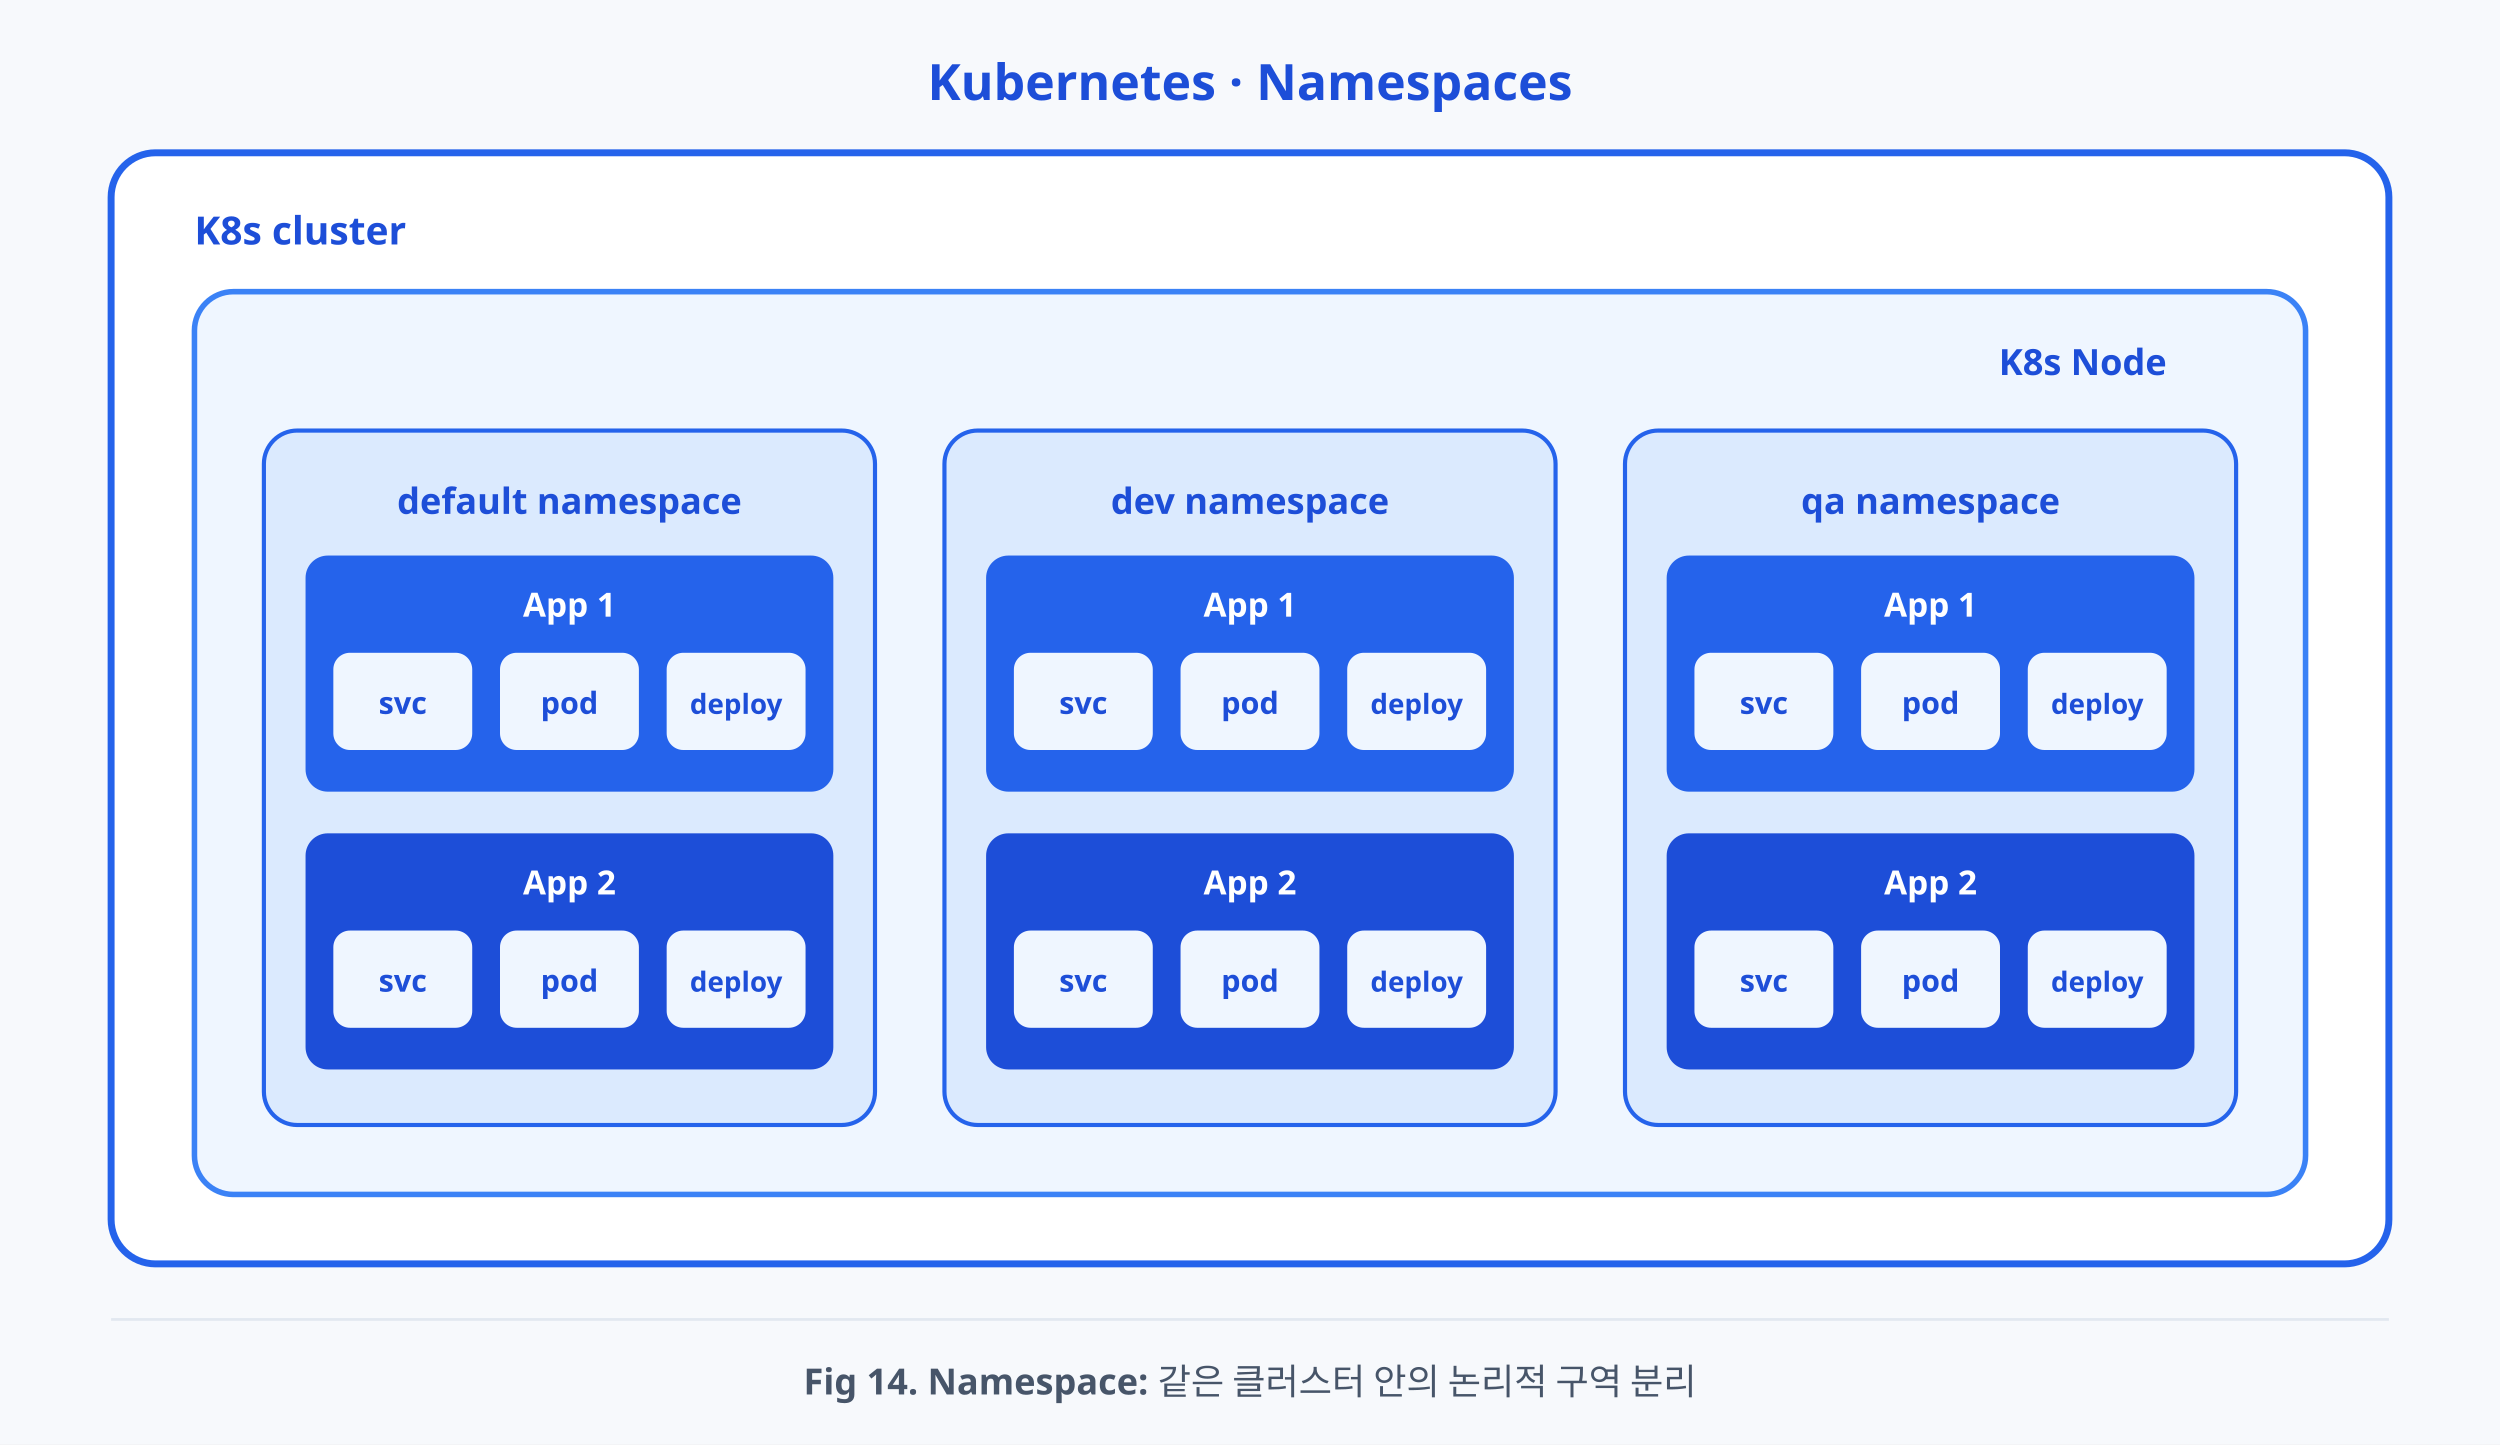
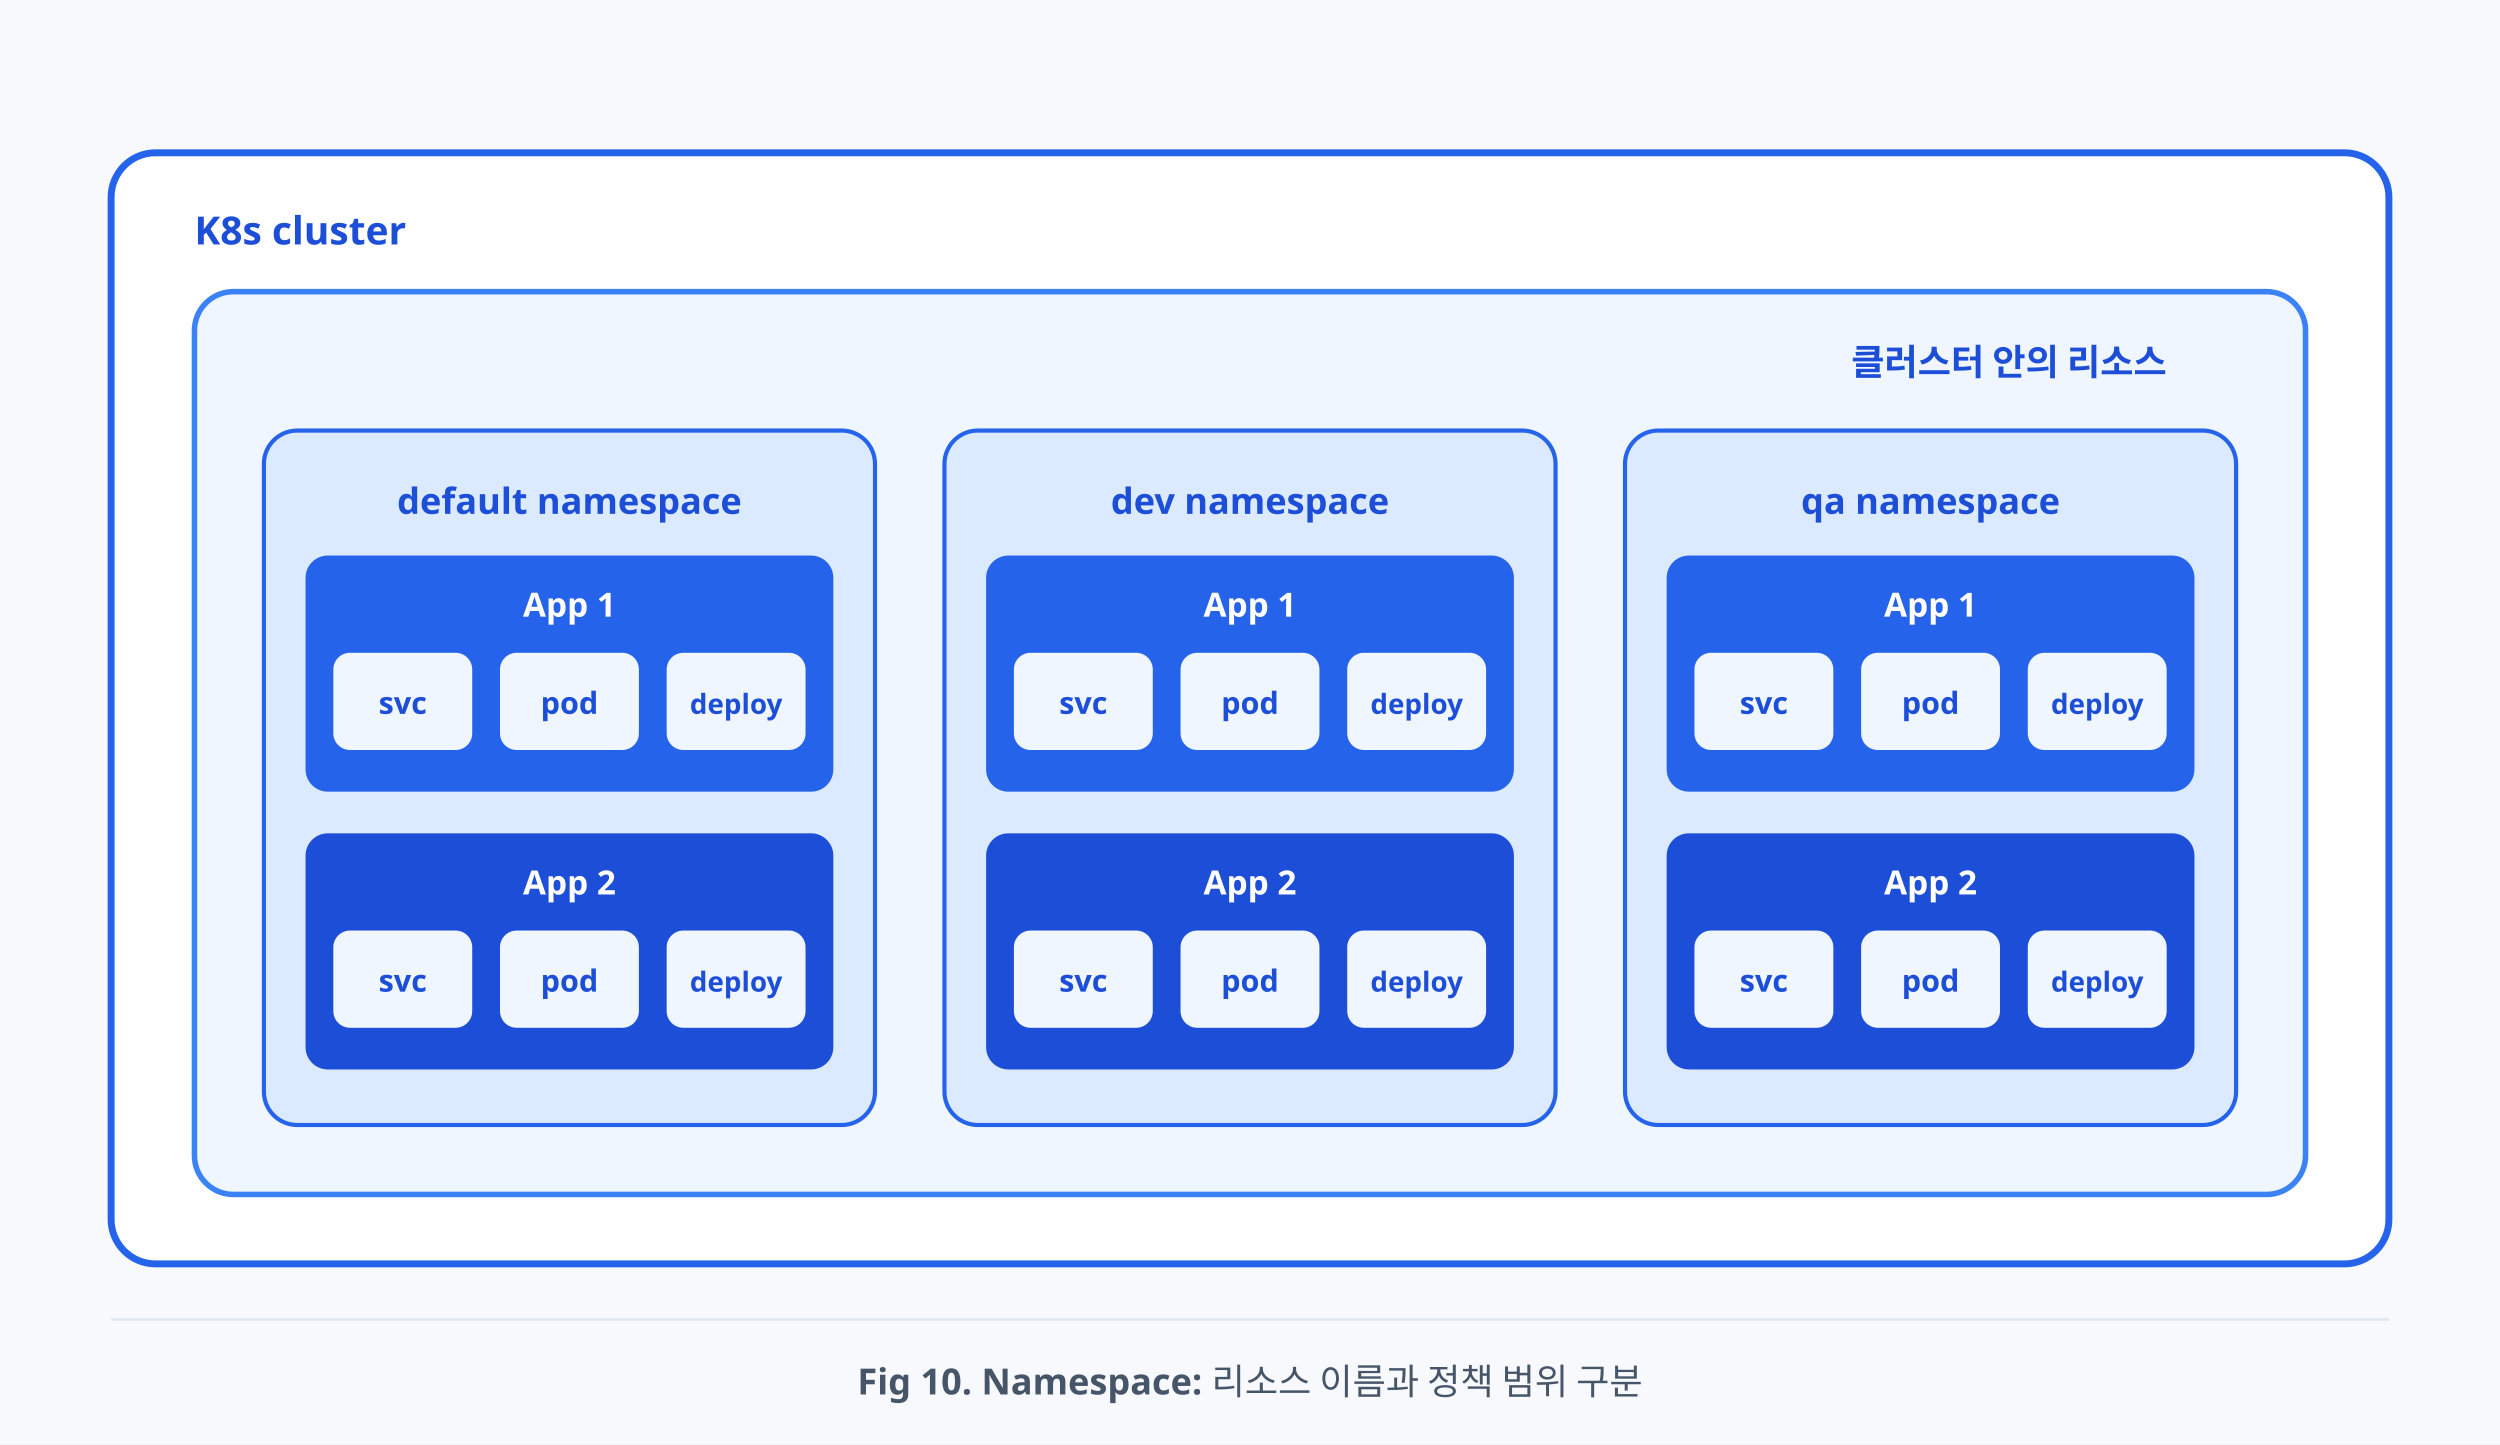
<svg xmlns="http://www.w3.org/2000/svg" width="900" height="520" viewBox="0 0 900 520">
  <rect width="900" height="520" fill="#F7F9FC" />
-   <text x="450" y="36" text-anchor="middle" font-family="Apple SD Gothic Neo, Noto Sans KR, sans-serif" font-size="18" fill="#1D4ED8" font-weight="600">Kubernetes · Namespaces</text>
  <rect x="40" y="55" width="820" height="400" rx="16" fill="#FFFFFF" stroke="#2563EB" stroke-width="2.5" />
  <text x="70" y="88" font-family="Apple SD Gothic Neo, Noto Sans KR, sans-serif" font-size="14" fill="#1D4ED8" font-weight="600">K8s cluster</text>
  <rect x="70" y="105" width="760" height="325" rx="14" fill="#EFF6FF" stroke="#3B82F6" stroke-width="2" />
-   <text x="780" y="135" text-anchor="end" font-family="Apple SD Gothic Neo, Noto Sans KR, sans-serif" font-size="13" fill="#1D4ED8" font-weight="600">K8s Node</text>
+   <text x="780" y="135" text-anchor="end" font-family="Apple SD Gothic Neo, Noto Sans KR, sans-serif" font-size="13" fill="#1D4ED8" font-weight="600">클러스터 안의 리소스</text>
  <rect x="95" y="155" width="220" height="250" rx="12" fill="#DBEAFE" stroke="#2563EB" stroke-width="1.5" />
  <text x="205" y="185" text-anchor="middle" font-family="Apple SD Gothic Neo, Noto Sans KR, sans-serif" font-size="13" fill="#1D4ED8" font-weight="600">default namespace</text>
  <rect x="110" y="200" width="190" height="85" rx="8" fill="#2563EB" />
  <text x="205" y="222" text-anchor="middle" font-family="Apple SD Gothic Neo, Noto Sans KR, sans-serif" font-size="12" fill="#FFFFFF" font-weight="600">App 1</text>
  <rect x="120" y="235" width="50" height="35" rx="6" fill="#EFF6FF" />
  <text x="145" y="257" text-anchor="middle" font-family="Apple SD Gothic Neo, Noto Sans KR, sans-serif" font-size="11" fill="#1D4ED8" font-weight="600">svc</text>
  <rect x="180" y="235" width="50" height="35" rx="6" fill="#EFF6FF" />
  <text x="205" y="257" text-anchor="middle" font-family="Apple SD Gothic Neo, Noto Sans KR, sans-serif" font-size="11" fill="#1D4ED8" font-weight="600">pod</text>
  <rect x="240" y="235" width="50" height="35" rx="6" fill="#EFF6FF" />
  <text x="265" y="257" text-anchor="middle" font-family="Apple SD Gothic Neo, Noto Sans KR, sans-serif" font-size="10" fill="#1D4ED8" font-weight="600">deploy</text>
  <rect x="110" y="300" width="190" height="85" rx="8" fill="#1D4ED8" />
  <text x="205" y="322" text-anchor="middle" font-family="Apple SD Gothic Neo, Noto Sans KR, sans-serif" font-size="12" fill="#FFFFFF" font-weight="600">App 2</text>
  <rect x="120" y="335" width="50" height="35" rx="6" fill="#EFF6FF" />
  <text x="145" y="357" text-anchor="middle" font-family="Apple SD Gothic Neo, Noto Sans KR, sans-serif" font-size="11" fill="#1D4ED8" font-weight="600">svc</text>
  <rect x="180" y="335" width="50" height="35" rx="6" fill="#EFF6FF" />
  <text x="205" y="357" text-anchor="middle" font-family="Apple SD Gothic Neo, Noto Sans KR, sans-serif" font-size="11" fill="#1D4ED8" font-weight="600">pod</text>
  <rect x="240" y="335" width="50" height="35" rx="6" fill="#EFF6FF" />
  <text x="265" y="357" text-anchor="middle" font-family="Apple SD Gothic Neo, Noto Sans KR, sans-serif" font-size="10" fill="#1D4ED8" font-weight="600">deploy</text>
  <rect x="340" y="155" width="220" height="250" rx="12" fill="#DBEAFE" stroke="#2563EB" stroke-width="1.5" />
  <text x="450" y="185" text-anchor="middle" font-family="Apple SD Gothic Neo, Noto Sans KR, sans-serif" font-size="13" fill="#1D4ED8" font-weight="600">dev namespace</text>
  <rect x="355" y="200" width="190" height="85" rx="8" fill="#2563EB" />
  <text x="450" y="222" text-anchor="middle" font-family="Apple SD Gothic Neo, Noto Sans KR, sans-serif" font-size="12" fill="#FFFFFF" font-weight="600">App 1</text>
  <rect x="365" y="235" width="50" height="35" rx="6" fill="#EFF6FF" />
  <text x="390" y="257" text-anchor="middle" font-family="Apple SD Gothic Neo, Noto Sans KR, sans-serif" font-size="11" fill="#1D4ED8" font-weight="600">svc</text>
  <rect x="425" y="235" width="50" height="35" rx="6" fill="#EFF6FF" />
  <text x="450" y="257" text-anchor="middle" font-family="Apple SD Gothic Neo, Noto Sans KR, sans-serif" font-size="11" fill="#1D4ED8" font-weight="600">pod</text>
  <rect x="485" y="235" width="50" height="35" rx="6" fill="#EFF6FF" />
  <text x="510" y="257" text-anchor="middle" font-family="Apple SD Gothic Neo, Noto Sans KR, sans-serif" font-size="10" fill="#1D4ED8" font-weight="600">deploy</text>
  <rect x="355" y="300" width="190" height="85" rx="8" fill="#1D4ED8" />
  <text x="450" y="322" text-anchor="middle" font-family="Apple SD Gothic Neo, Noto Sans KR, sans-serif" font-size="12" fill="#FFFFFF" font-weight="600">App 2</text>
  <rect x="365" y="335" width="50" height="35" rx="6" fill="#EFF6FF" />
  <text x="390" y="357" text-anchor="middle" font-family="Apple SD Gothic Neo, Noto Sans KR, sans-serif" font-size="11" fill="#1D4ED8" font-weight="600">svc</text>
  <rect x="425" y="335" width="50" height="35" rx="6" fill="#EFF6FF" />
  <text x="450" y="357" text-anchor="middle" font-family="Apple SD Gothic Neo, Noto Sans KR, sans-serif" font-size="11" fill="#1D4ED8" font-weight="600">pod</text>
  <rect x="485" y="335" width="50" height="35" rx="6" fill="#EFF6FF" />
  <text x="510" y="357" text-anchor="middle" font-family="Apple SD Gothic Neo, Noto Sans KR, sans-serif" font-size="10" fill="#1D4ED8" font-weight="600">deploy</text>
  <rect x="585" y="155" width="220" height="250" rx="12" fill="#DBEAFE" stroke="#2563EB" stroke-width="1.5" />
  <text x="695" y="185" text-anchor="middle" font-family="Apple SD Gothic Neo, Noto Sans KR, sans-serif" font-size="13" fill="#1D4ED8" font-weight="600">qa namespace</text>
  <rect x="600" y="200" width="190" height="85" rx="8" fill="#2563EB" />
  <text x="695" y="222" text-anchor="middle" font-family="Apple SD Gothic Neo, Noto Sans KR, sans-serif" font-size="12" fill="#FFFFFF" font-weight="600">App 1</text>
  <rect x="610" y="235" width="50" height="35" rx="6" fill="#EFF6FF" />
  <text x="635" y="257" text-anchor="middle" font-family="Apple SD Gothic Neo, Noto Sans KR, sans-serif" font-size="11" fill="#1D4ED8" font-weight="600">svc</text>
  <rect x="670" y="235" width="50" height="35" rx="6" fill="#EFF6FF" />
  <text x="695" y="257" text-anchor="middle" font-family="Apple SD Gothic Neo, Noto Sans KR, sans-serif" font-size="11" fill="#1D4ED8" font-weight="600">pod</text>
  <rect x="730" y="235" width="50" height="35" rx="6" fill="#EFF6FF" />
  <text x="755" y="257" text-anchor="middle" font-family="Apple SD Gothic Neo, Noto Sans KR, sans-serif" font-size="10" fill="#1D4ED8" font-weight="600">deploy</text>
  <rect x="600" y="300" width="190" height="85" rx="8" fill="#1D4ED8" />
  <text x="695" y="322" text-anchor="middle" font-family="Apple SD Gothic Neo, Noto Sans KR, sans-serif" font-size="12" fill="#FFFFFF" font-weight="600">App 2</text>
  <rect x="610" y="335" width="50" height="35" rx="6" fill="#EFF6FF" />
  <text x="635" y="357" text-anchor="middle" font-family="Apple SD Gothic Neo, Noto Sans KR, sans-serif" font-size="11" fill="#1D4ED8" font-weight="600">svc</text>
  <rect x="670" y="335" width="50" height="35" rx="6" fill="#EFF6FF" />
  <text x="695" y="357" text-anchor="middle" font-family="Apple SD Gothic Neo, Noto Sans KR, sans-serif" font-size="11" fill="#1D4ED8" font-weight="600">pod</text>
  <rect x="730" y="335" width="50" height="35" rx="6" fill="#EFF6FF" />
  <text x="755" y="357" text-anchor="middle" font-family="Apple SD Gothic Neo, Noto Sans KR, sans-serif" font-size="10" fill="#1D4ED8" font-weight="600">deploy</text>
  <line x1="40" y1="475" x2="860" y2="475" stroke="#E2E8F0" stroke-width="1" />
  <text x="450" y="502" text-anchor="middle" font-family="Apple SD Gothic Neo, Noto Sans KR, sans-serif" font-size="13" fill="#475569">
-     <tspan font-weight="600">Fig 14. Namespace:</tspan>
-     <tspan> 같은 클러스터 안의 논리적 구역 분리</tspan>
+     <tspan font-weight="600">Fig 10. Namespace:</tspan>
+     <tspan> 리소스 이름과 정책 범위 구분</tspan>
  </text>
</svg>
